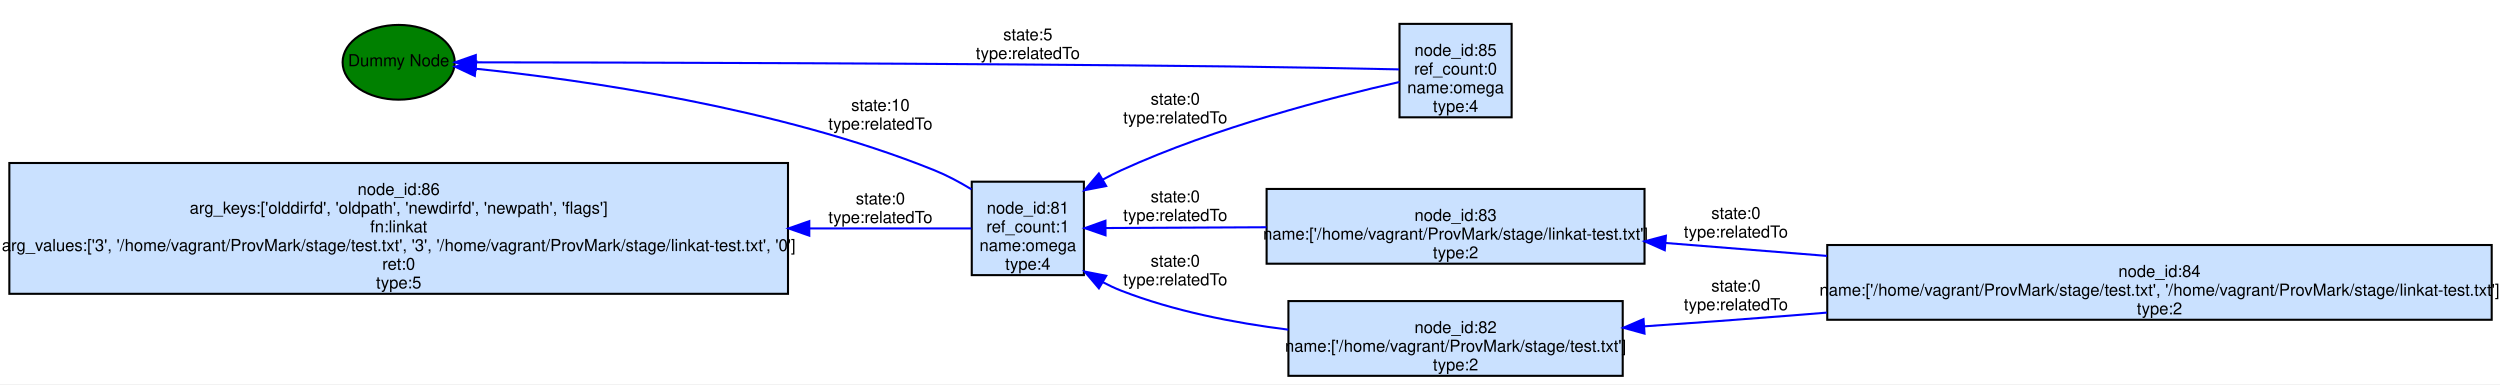
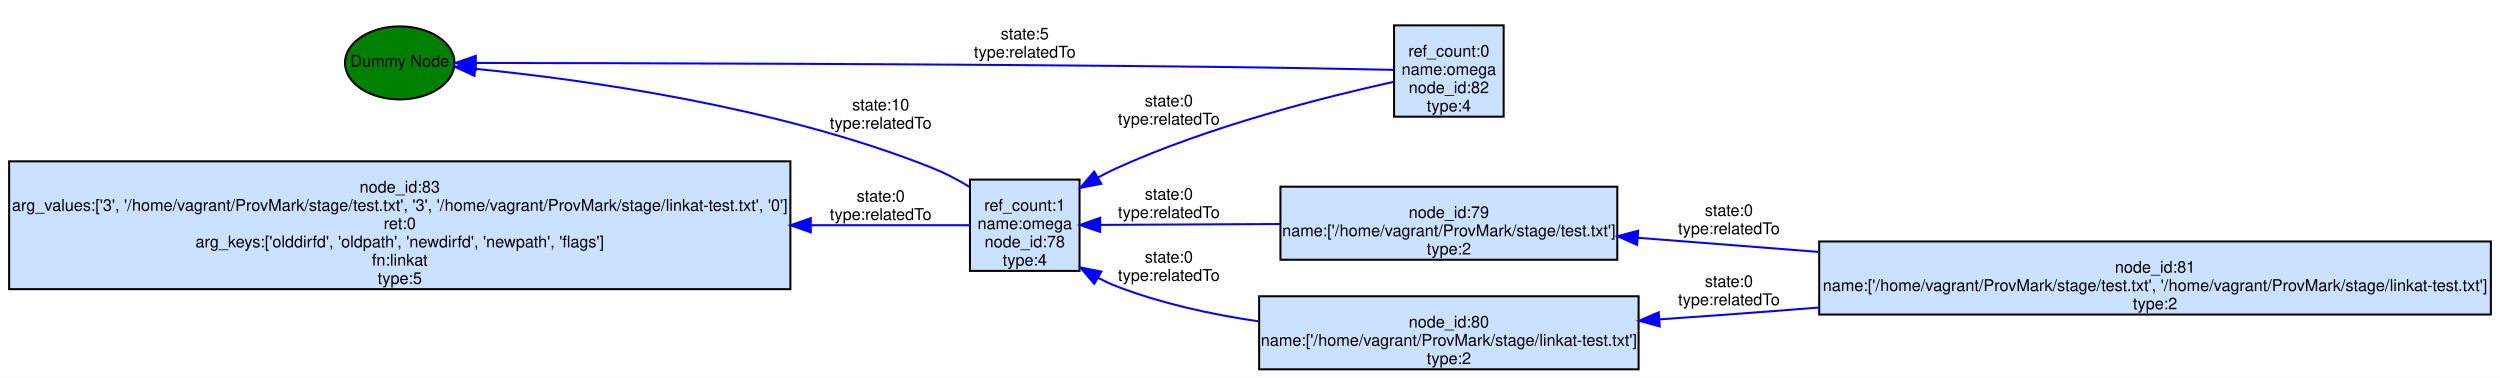
- <svg xmlns="http://www.w3.org/2000/svg" width="1204pt" height="185pt" viewBox="0.00 0.00 1204.00 185.00">
-   <g id="graph0" class="graph" transform="scale(1 1) rotate(0) translate(4 181)">
-     <polygon fill="white" stroke="none" points="-4,4 -4,-181 1200,-181 1200,4 -4,4" />
+ <svg xmlns="http://www.w3.org/2000/svg" width="1232pt" height="186pt" viewBox="0.00 0.00 1232.00 186.00">
+   <g id="graph0" class="graph" transform="scale(1 1) rotate(0) translate(4 182)">
+     <polygon fill="white" stroke="none" points="-4,4 -4,-182 1228,-182 1228,4 -4,4" />
    <g id="node1" class="node">
-       <polygon fill="#cae1ff" stroke="black" points="375.5,-102.5 0.5,-102.5 0.5,-39.5 375.5,-39.5 375.5,-102.5" />
-       <text text-anchor="middle" x="188" y="-87.1" font-family="Helvetica,sans-Serif" font-size="8.00">node_id:86</text>
-       <text text-anchor="middle" x="188" y="-78.1" font-family="Helvetica,sans-Serif" font-size="8.00">arg_keys:['olddirfd', 'oldpath', 'newdirfd', 'newpath', 'flags']</text>
-       <text text-anchor="middle" x="188" y="-69.1" font-family="Helvetica,sans-Serif" font-size="8.00">fn:linkat</text>
-       <text text-anchor="middle" x="188" y="-60.1" font-family="Helvetica,sans-Serif" font-size="8.00">arg_values:['3', '/home/vagrant/ProvMark/stage/test.txt', '3', '/home/vagrant/ProvMark/stage/linkat-test.txt', '0']</text>
-       <text text-anchor="middle" x="188" y="-51.1" font-family="Helvetica,sans-Serif" font-size="8.00">ret:0</text>
-       <text text-anchor="middle" x="188" y="-42.1" font-family="Helvetica,sans-Serif" font-size="8.00">type:5</text>
+       <polygon fill="#cae1ff" stroke="black" points="528,-93.5 474,-93.5 474,-48.5 528,-48.5 528,-93.5" />
+       <text text-anchor="middle" x="501" y="-78.1" font-family="Helvetica,sans-Serif" font-size="8.00">ref_count:1</text>
+       <text text-anchor="middle" x="501" y="-69.1" font-family="Helvetica,sans-Serif" font-size="8.00">name:omega</text>
+       <text text-anchor="middle" x="501" y="-60.1" font-family="Helvetica,sans-Serif" font-size="8.00">node_id:78</text>
+       <text text-anchor="middle" x="501" y="-51.1" font-family="Helvetica,sans-Serif" font-size="8.00">type:4</text>
+     </g>
+     <g id="node4" class="node">
+       <polygon fill="#cae1ff" stroke="black" points="385.5,-102.5 0.5,-102.5 0.5,-39.5 385.5,-39.5 385.5,-102.5" />
+       <text text-anchor="middle" x="193" y="-87.1" font-family="Helvetica,sans-Serif" font-size="8.00">node_id:83</text>
+       <text text-anchor="middle" x="193" y="-78.1" font-family="Helvetica,sans-Serif" font-size="8.00">arg_values:['3', '/home/vagrant/ProvMark/stage/test.txt', '3', '/home/vagrant/ProvMark/stage/linkat-test.txt', '0']</text>
+       <text text-anchor="middle" x="193" y="-69.1" font-family="Helvetica,sans-Serif" font-size="8.00">ret:0</text>
+       <text text-anchor="middle" x="193" y="-60.1" font-family="Helvetica,sans-Serif" font-size="8.00">arg_keys:['olddirfd', 'oldpath', 'newdirfd', 'newpath', 'flags']</text>
+       <text text-anchor="middle" x="193" y="-51.1" font-family="Helvetica,sans-Serif" font-size="8.00">fn:linkat</text>
+       <text text-anchor="middle" x="193" y="-42.1" font-family="Helvetica,sans-Serif" font-size="8.00">type:5</text>
+     </g>
+     <g id="edge7" class="edge">
+       <path fill="none" stroke="blue" d="M473.911,-71C454.739,-71 426.715,-71 395.71,-71" />
+       <polygon fill="blue" stroke="blue" points="395.547,-67.5 385.547,-71 395.547,-74.5 395.547,-67.5" />
+       <text text-anchor="middle" x="430" y="-82.6" font-family="Helvetica,sans-Serif" font-size="8.00">state:0</text>
+       <text text-anchor="middle" x="430" y="-73.6" font-family="Helvetica,sans-Serif" font-size="8.00">type:relatedTo</text>
+     </g>
+     <g id="node7" class="node">
+       <ellipse fill="green" stroke="black" cx="193" cy="-151" rx="27" ry="18" />
+       <text text-anchor="middle" x="193" y="-149.1" font-family="Helvetica,sans-Serif" font-size="8.00">Dummy Node</text>
+     </g>
+     <g id="edge2" class="edge">
+       <path fill="none" stroke="blue" d="M473.861,-89.841C468.179,-93.298 462.051,-96.574 456,-99 379.088,-129.838 281.896,-142.961 230.208,-148.074" />
+       <polygon fill="blue" stroke="blue" points="229.821,-144.595 220.195,-149.02 230.48,-151.564 229.821,-144.595" />
+       <text text-anchor="middle" x="430" y="-127.6" font-family="Helvetica,sans-Serif" font-size="8.00">state:10</text>
+       <text text-anchor="middle" x="430" y="-118.6" font-family="Helvetica,sans-Serif" font-size="8.00">type:relatedTo</text>
    </g>
    <g id="node2" class="node">
-       <polygon fill="#cae1ff" stroke="black" points="788,-90 606,-90 606,-54 788,-54 788,-90" />
-       <text text-anchor="middle" x="697" y="-74.6" font-family="Helvetica,sans-Serif" font-size="8.00">node_id:83</text>
-       <text text-anchor="middle" x="697" y="-65.6" font-family="Helvetica,sans-Serif" font-size="8.00">name:['/home/vagrant/ProvMark/stage/linkat-test.txt']</text>
-       <text text-anchor="middle" x="697" y="-56.6" font-family="Helvetica,sans-Serif" font-size="8.00">type:2</text>
+       <polygon fill="#cae1ff" stroke="black" points="803.5,-36 616.5,-36 616.5,-0 803.5,-0 803.5,-36" />
+       <text text-anchor="middle" x="710" y="-20.6" font-family="Helvetica,sans-Serif" font-size="8.00">node_id:80</text>
+       <text text-anchor="middle" x="710" y="-11.6" font-family="Helvetica,sans-Serif" font-size="8.00">name:['/home/vagrant/ProvMark/stage/linkat-test.txt']</text>
+       <text text-anchor="middle" x="710" y="-2.6" font-family="Helvetica,sans-Serif" font-size="8.00">type:2</text>
    </g>
-     <g id="node7" class="node">
-       <polygon fill="#cae1ff" stroke="black" points="518,-93.5 464,-93.5 464,-48.5 518,-48.5 518,-93.5" />
-       <text text-anchor="middle" x="491" y="-78.1" font-family="Helvetica,sans-Serif" font-size="8.00">node_id:81</text>
-       <text text-anchor="middle" x="491" y="-69.1" font-family="Helvetica,sans-Serif" font-size="8.00">ref_count:1</text>
-       <text text-anchor="middle" x="491" y="-60.1" font-family="Helvetica,sans-Serif" font-size="8.00">name:omega</text>
-       <text text-anchor="middle" x="491" y="-51.1" font-family="Helvetica,sans-Serif" font-size="8.00">type:4</text>
+     <g id="edge1" class="edge">
+       <path fill="none" stroke="blue" d="M616.173,-23.646C592.732,-27.076 567.988,-32.489 546,-41 542.982,-42.168 539.967,-43.578 537.011,-45.14" />
+       <polygon fill="blue" stroke="blue" points="535.23,-42.127 528.371,-50.202 538.769,-48.167 535.23,-42.127" />
+       <text text-anchor="middle" x="572" y="-52.6" font-family="Helvetica,sans-Serif" font-size="8.00">state:0</text>
+       <text text-anchor="middle" x="572" y="-43.6" font-family="Helvetica,sans-Serif" font-size="8.00">type:relatedTo</text>
+     </g>
+     <g id="node3" class="node">
+       <polygon fill="#cae1ff" stroke="black" points="1223.5,-63 892.5,-63 892.5,-27 1223.5,-27 1223.5,-63" />
+       <text text-anchor="middle" x="1058" y="-47.6" font-family="Helvetica,sans-Serif" font-size="8.00">node_id:81</text>
+       <text text-anchor="middle" x="1058" y="-38.6" font-family="Helvetica,sans-Serif" font-size="8.00">name:['/home/vagrant/ProvMark/stage/test.txt', '/home/vagrant/ProvMark/stage/linkat-test.txt']</text>
+       <text text-anchor="middle" x="1058" y="-29.6" font-family="Helvetica,sans-Serif" font-size="8.00">type:2</text>
+     </g>
+     <g id="edge8" class="edge">
+       <path fill="none" stroke="blue" d="M892.408,-30.454C886.194,-29.954 880.041,-29.468 874,-29 854.526,-27.492 833.734,-25.999 813.742,-24.622" />
+       <polygon fill="blue" stroke="blue" points="813.904,-21.125 803.688,-23.935 813.426,-28.109 813.904,-21.125" />
+       <text text-anchor="middle" x="848" y="-40.6" font-family="Helvetica,sans-Serif" font-size="8.00">state:0</text>
+       <text text-anchor="middle" x="848" y="-31.6" font-family="Helvetica,sans-Serif" font-size="8.00">type:relatedTo</text>
+     </g>
+     <g id="node6" class="node">
+       <polygon fill="#cae1ff" stroke="black" points="793,-90 627,-90 627,-54 793,-54 793,-90" />
+       <text text-anchor="middle" x="710" y="-74.6" font-family="Helvetica,sans-Serif" font-size="8.00">node_id:79</text>
+       <text text-anchor="middle" x="710" y="-65.6" font-family="Helvetica,sans-Serif" font-size="8.00">name:['/home/vagrant/ProvMark/stage/test.txt']</text>
+       <text text-anchor="middle" x="710" y="-56.6" font-family="Helvetica,sans-Serif" font-size="8.00">type:2</text>
+     </g>
+     <g id="edge3" class="edge">
+       <path fill="none" stroke="blue" d="M892.36,-57.848C861.639,-60.245 830.566,-62.67 803.028,-64.819" />
+       <polygon fill="blue" stroke="blue" points="802.747,-61.33 793.049,-65.597 803.291,-68.309 802.747,-61.33" />
+       <text text-anchor="middle" x="848" y="-75.6" font-family="Helvetica,sans-Serif" font-size="8.00">state:0</text>
+       <text text-anchor="middle" x="848" y="-66.6" font-family="Helvetica,sans-Serif" font-size="8.00">type:relatedTo</text>
+     </g>
+     <g id="node5" class="node">
+       <polygon fill="#cae1ff" stroke="black" points="737,-169.5 683,-169.5 683,-124.5 737,-124.5 737,-169.5" />
+       <text text-anchor="middle" x="710" y="-154.1" font-family="Helvetica,sans-Serif" font-size="8.00">ref_count:0</text>
+       <text text-anchor="middle" x="710" y="-145.1" font-family="Helvetica,sans-Serif" font-size="8.00">name:omega</text>
+       <text text-anchor="middle" x="710" y="-136.1" font-family="Helvetica,sans-Serif" font-size="8.00">node_id:82</text>
+       <text text-anchor="middle" x="710" y="-127.1" font-family="Helvetica,sans-Serif" font-size="8.00">type:4</text>
+     </g>
+     <g id="edge5" class="edge">
+       <path fill="none" stroke="blue" d="M682.789,-141.668C649.895,-134.445 592.194,-119.993 546,-99 543.032,-97.651 540.029,-96.128 537.06,-94.507" />
+       <polygon fill="blue" stroke="blue" points="538.722,-91.424 528.318,-89.421 535.202,-97.475 538.722,-91.424" />
+       <text text-anchor="middle" x="572" y="-129.6" font-family="Helvetica,sans-Serif" font-size="8.00">state:0</text>
+       <text text-anchor="middle" x="572" y="-120.6" font-family="Helvetica,sans-Serif" font-size="8.00">type:relatedTo</text>
+     </g>
+     <g id="edge6" class="edge">
+       <path fill="none" stroke="blue" d="M682.985,-147.565C660.491,-148.03 627.102,-148.666 598,-149 462.578,-150.555 301.607,-150.902 230.669,-150.979" />
+       <polygon fill="blue" stroke="blue" points="230.468,-147.479 220.471,-150.989 230.475,-154.479 230.468,-147.479" />
+       <text text-anchor="middle" x="501" y="-162.6" font-family="Helvetica,sans-Serif" font-size="8.00">state:5</text>
+       <text text-anchor="middle" x="501" y="-153.6" font-family="Helvetica,sans-Serif" font-size="8.00">type:relatedTo</text>
    </g>
    <g id="edge4" class="edge">
-       <path fill="none" stroke="blue" d="M605.929,-71.558C578.594,-71.424 550.101,-71.285 528.447,-71.179" />
-       <polygon fill="blue" stroke="blue" points="528.419,-67.679 518.402,-71.129 528.384,-74.678 528.419,-67.679" />
-       <text text-anchor="middle" x="562" y="-83.6" font-family="Helvetica,sans-Serif" font-size="8.00">state:0</text>
-       <text text-anchor="middle" x="562" y="-74.6" font-family="Helvetica,sans-Serif" font-size="8.00">type:relatedTo</text>
-     </g>
-     <g id="node3" class="node">
-       <polygon fill="#cae1ff" stroke="black" points="777.5,-36 616.5,-36 616.5,-0 777.5,-0 777.5,-36" />
-       <text text-anchor="middle" x="697" y="-20.6" font-family="Helvetica,sans-Serif" font-size="8.00">node_id:82</text>
-       <text text-anchor="middle" x="697" y="-11.6" font-family="Helvetica,sans-Serif" font-size="8.00">name:['/home/vagrant/ProvMark/stage/test.txt']</text>
-       <text text-anchor="middle" x="697" y="-2.6" font-family="Helvetica,sans-Serif" font-size="8.00">type:2</text>
-     </g>
-     <g id="edge7" class="edge">
-       <path fill="none" stroke="blue" d="M616.461,-22.237C590.19,-25.51 561.243,-31.192 536,-41 532.984,-42.172 529.97,-43.584 527.014,-45.149" />
-       <polygon fill="blue" stroke="blue" points="525.232,-42.137 518.376,-50.215 528.773,-48.175 525.232,-42.137" />
-       <text text-anchor="middle" x="562" y="-52.6" font-family="Helvetica,sans-Serif" font-size="8.00">state:0</text>
-       <text text-anchor="middle" x="562" y="-43.6" font-family="Helvetica,sans-Serif" font-size="8.00">type:relatedTo</text>
-     </g>
-     <g id="node4" class="node">
-       <polygon fill="#cae1ff" stroke="black" points="1196,-63 876,-63 876,-27 1196,-27 1196,-63" />
-       <text text-anchor="middle" x="1036" y="-47.6" font-family="Helvetica,sans-Serif" font-size="8.00">node_id:84</text>
-       <text text-anchor="middle" x="1036" y="-38.6" font-family="Helvetica,sans-Serif" font-size="8.00">name:['/home/vagrant/ProvMark/stage/test.txt', '/home/vagrant/ProvMark/stage/linkat-test.txt']</text>
-       <text text-anchor="middle" x="1036" y="-29.6" font-family="Helvetica,sans-Serif" font-size="8.00">type:2</text>
-     </g>
-     <g id="edge1" class="edge">
-       <path fill="none" stroke="blue" d="M875.875,-57.749C849.363,-59.873 822.541,-62.022 798.044,-63.985" />
-       <polygon fill="blue" stroke="blue" points="797.747,-60.497 788.058,-64.785 798.306,-67.475 797.747,-60.497" />
-       <text text-anchor="middle" x="832" y="-75.6" font-family="Helvetica,sans-Serif" font-size="8.00">state:0</text>
-       <text text-anchor="middle" x="832" y="-66.6" font-family="Helvetica,sans-Serif" font-size="8.00">type:relatedTo</text>
-     </g>
-     <g id="edge8" class="edge">
-       <path fill="none" stroke="blue" d="M875.806,-30.447C869.795,-29.949 863.844,-29.465 858,-29 835.273,-27.192 810.715,-25.415 787.824,-23.834" />
-       <polygon fill="blue" stroke="blue" points="787.998,-20.338 777.782,-23.146 787.519,-27.322 787.998,-20.338" />
-       <text text-anchor="middle" x="832" y="-40.6" font-family="Helvetica,sans-Serif" font-size="8.00">state:0</text>
-       <text text-anchor="middle" x="832" y="-31.6" font-family="Helvetica,sans-Serif" font-size="8.00">type:relatedTo</text>
-     </g>
-     <g id="node5" class="node">
-       <ellipse fill="green" stroke="black" cx="188" cy="-151" rx="27" ry="18" />
-       <text text-anchor="middle" x="188" y="-149.1" font-family="Helvetica,sans-Serif" font-size="8.00">Dummy Node</text>
-     </g>
-     <g id="node6" class="node">
-       <polygon fill="#cae1ff" stroke="black" points="724,-169.5 670,-169.5 670,-124.5 724,-124.5 724,-169.5" />
-       <text text-anchor="middle" x="697" y="-154.1" font-family="Helvetica,sans-Serif" font-size="8.00">node_id:85</text>
-       <text text-anchor="middle" x="697" y="-145.1" font-family="Helvetica,sans-Serif" font-size="8.00">ref_count:0</text>
-       <text text-anchor="middle" x="697" y="-136.1" font-family="Helvetica,sans-Serif" font-size="8.00">name:omega</text>
-       <text text-anchor="middle" x="697" y="-127.1" font-family="Helvetica,sans-Serif" font-size="8.00">type:4</text>
-     </g>
-     <g id="edge6" class="edge">
-       <path fill="none" stroke="blue" d="M669.813,-147.584C647.943,-148.048 615.94,-148.671 588,-149 454.254,-150.574 295.276,-150.911 225.215,-150.982" />
-       <polygon fill="blue" stroke="blue" points="225.141,-147.482 215.144,-150.991 225.147,-154.482 225.141,-147.482" />
-       <text text-anchor="middle" x="491" y="-161.6" font-family="Helvetica,sans-Serif" font-size="8.00">state:5</text>
-       <text text-anchor="middle" x="491" y="-152.6" font-family="Helvetica,sans-Serif" font-size="8.00">type:relatedTo</text>
-     </g>
-     <g id="edge5" class="edge">
-       <path fill="none" stroke="blue" d="M669.994,-141.527C637.664,-134.203 581.228,-119.693 536,-99 533.036,-97.644 530.035,-96.115 527.067,-94.49" />
-       <polygon fill="blue" stroke="blue" points="528.731,-91.409 518.329,-89.398 525.207,-97.457 528.731,-91.409" />
-       <text text-anchor="middle" x="562" y="-130.6" font-family="Helvetica,sans-Serif" font-size="8.00">state:0</text>
-       <text text-anchor="middle" x="562" y="-121.6" font-family="Helvetica,sans-Serif" font-size="8.00">type:relatedTo</text>
-     </g>
-     <g id="edge2" class="edge">
-       <path fill="none" stroke="blue" d="M463.815,-71C444.649,-71 416.692,-71 385.858,-71" />
-       <polygon fill="blue" stroke="blue" points="385.753,-67.5 375.753,-71 385.753,-74.5 385.753,-67.5" />
-       <text text-anchor="middle" x="420" y="-82.6" font-family="Helvetica,sans-Serif" font-size="8.00">state:0</text>
-       <text text-anchor="middle" x="420" y="-73.6" font-family="Helvetica,sans-Serif" font-size="8.00">type:relatedTo</text>
-     </g>
-     <g id="edge3" class="edge">
-       <path fill="none" stroke="blue" d="M463.854,-89.824C458.172,-93.281 452.046,-96.563 446,-99 370.91,-129.269 276.115,-142.578 225.235,-147.883" />
-       <polygon fill="blue" stroke="blue" points="224.671,-144.422 215.068,-148.897 225.365,-151.388 224.671,-144.422" />
-       <text text-anchor="middle" x="420" y="-127.6" font-family="Helvetica,sans-Serif" font-size="8.00">state:10</text>
-       <text text-anchor="middle" x="420" y="-118.6" font-family="Helvetica,sans-Serif" font-size="8.00">type:relatedTo</text>
+       <path fill="none" stroke="blue" d="M626.891,-71.603C596.213,-71.455 562.913,-71.294 538.419,-71.176" />
+       <polygon fill="blue" stroke="blue" points="538.178,-67.675 528.161,-71.126 538.144,-74.675 538.178,-67.675" />
+       <text text-anchor="middle" x="572" y="-83.6" font-family="Helvetica,sans-Serif" font-size="8.00">state:0</text>
+       <text text-anchor="middle" x="572" y="-74.6" font-family="Helvetica,sans-Serif" font-size="8.00">type:relatedTo</text>
    </g>
  </g>
</svg>
